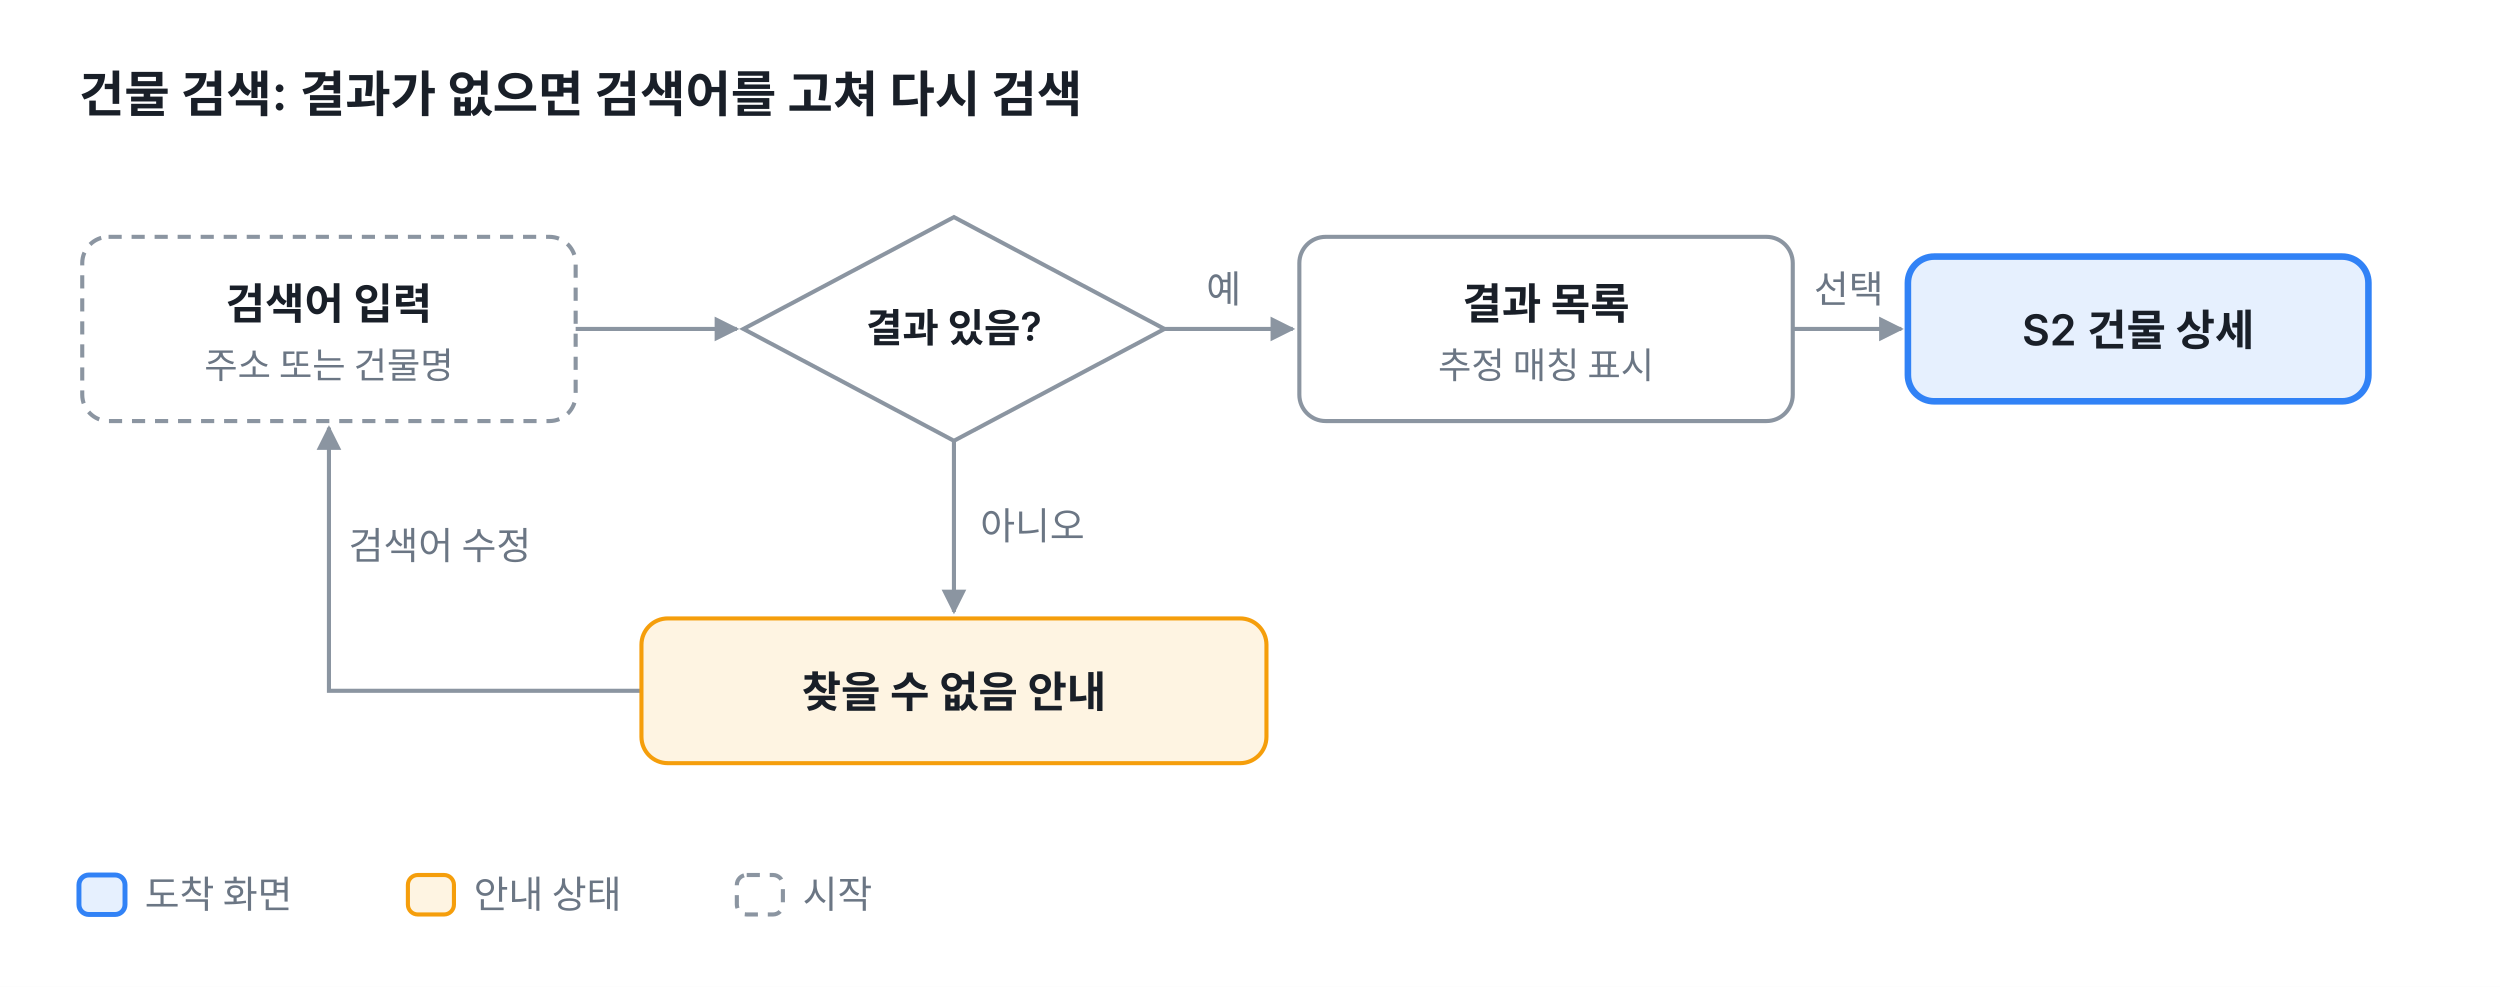
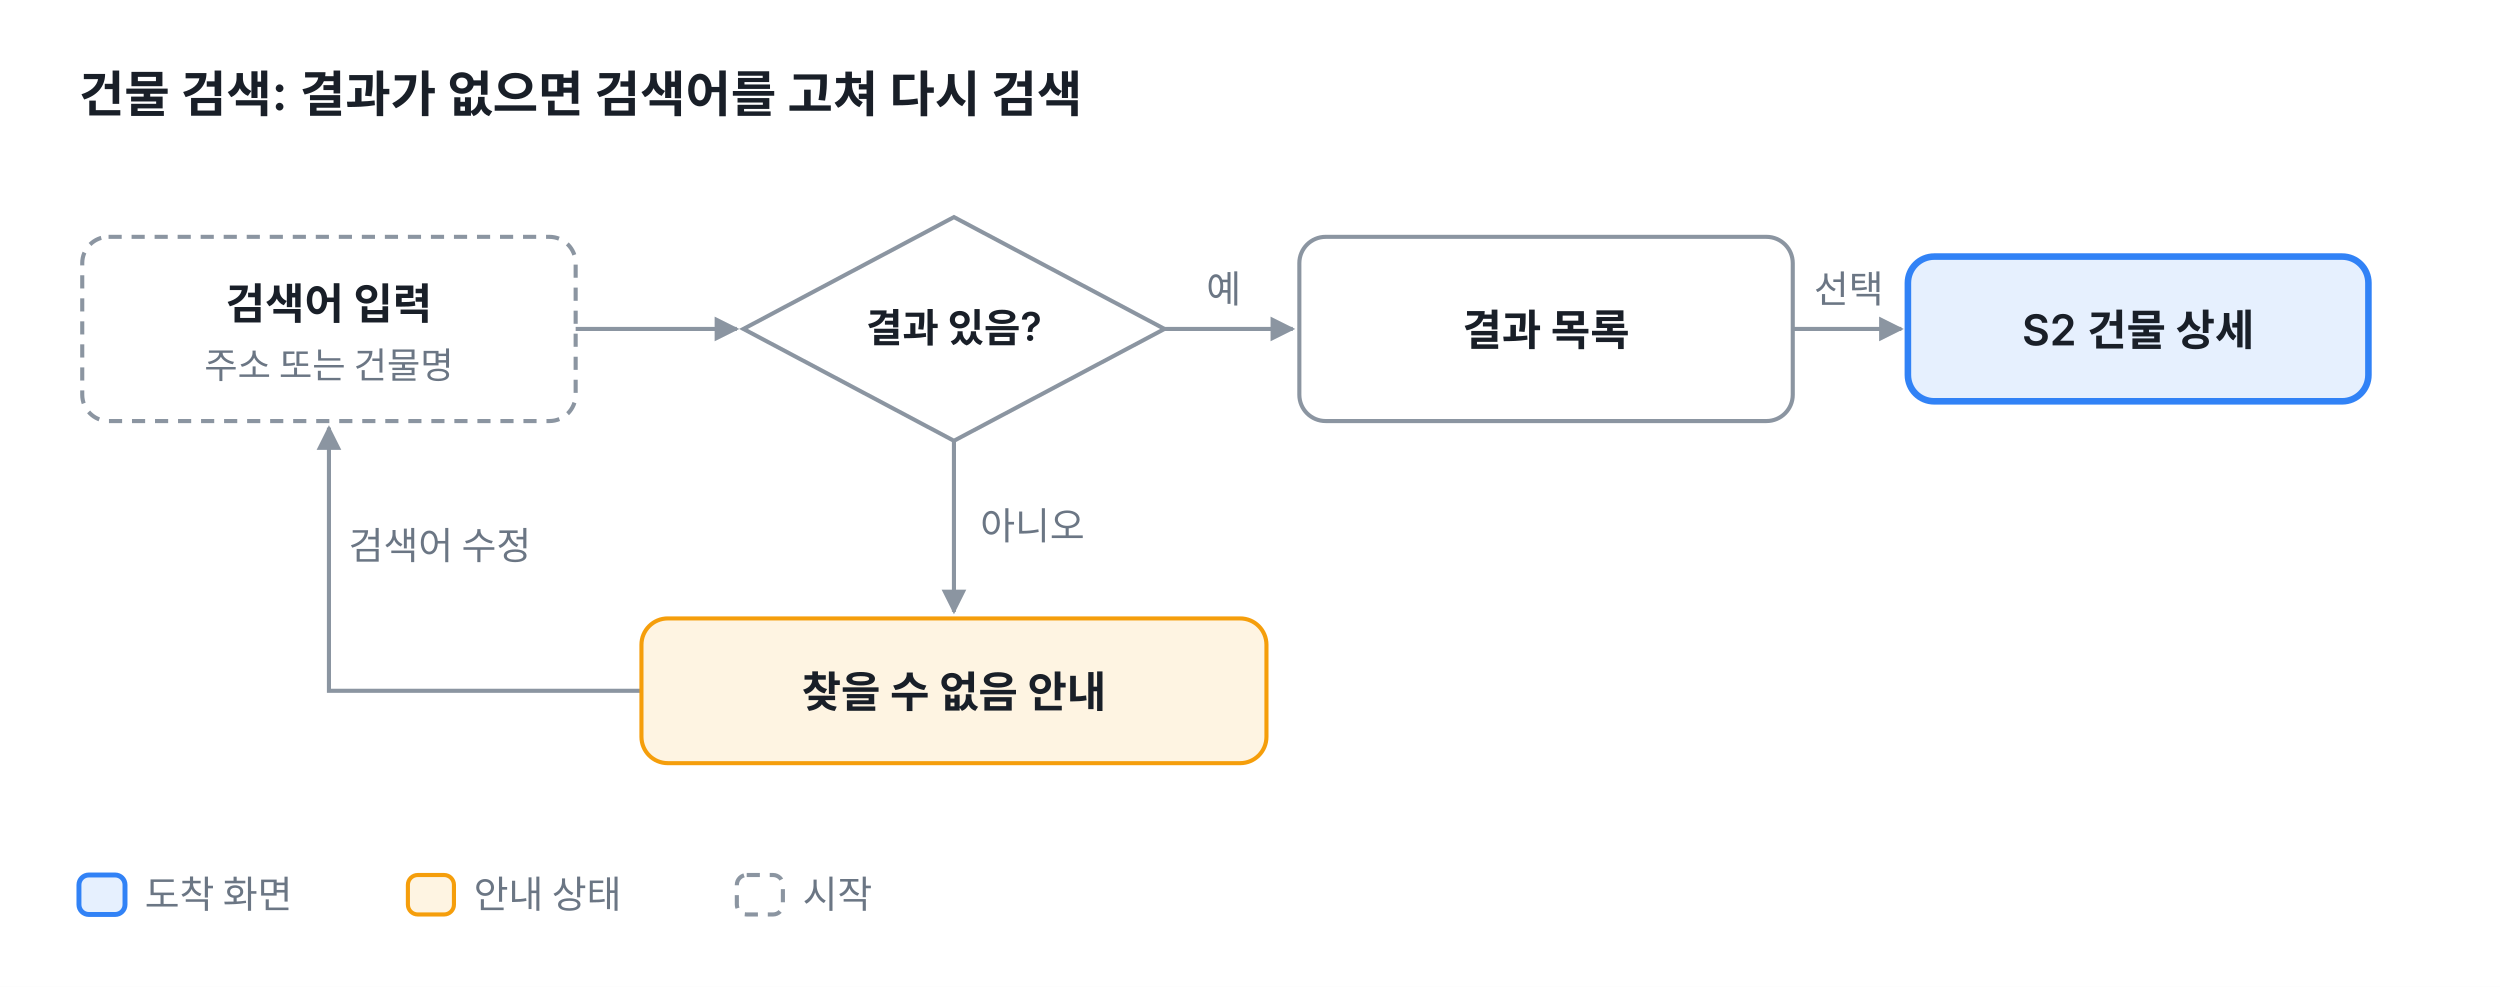
<svg xmlns="http://www.w3.org/2000/svg" font-family="-apple-system, 'Apple SD Gothic Neo', 'Noto Sans KR', sans-serif" viewBox="0 0 760 300" role="img" aria-label="건물 검색: 결과가 없으면 검색어를 고쳐 다시 검색" font-size="13">
  <rect width="100%" height="100%" fill="#ffffff" />
  <defs>
    <marker id="f-arrow" viewBox="0 0 10 10" refX="9" refY="5" markerWidth="6" markerHeight="6" orient="auto-start-reverse">
      <path d="M0 0L10 5L0 10z" fill="#8b95a1" />
    </marker>
  </defs>
  <g fill="none" stroke="#8b95a1" stroke-width="1.25">
    <path d="M175 100H224" marker-end="url(#f-arrow)" />
    <path d="M354 100H393" marker-end="url(#f-arrow)" />
    <path d="M545 100H578" marker-end="url(#f-arrow)" />
    <path d="M290 134V186" marker-end="url(#f-arrow)" />
    <path d="M195 210H100V130" marker-end="url(#f-arrow)" />
  </g>
  <text x="24" y="34" font-size="15" font-weight="600" fill="#191f28">건물 검색: 결과가 없으면 검색어를 고쳐 다시 검색</text>
  <g>
    <rect x="25.0" y="72.0" width="150" height="56" rx="8" fill="none" stroke="#8b95a1" stroke-width="1.25" stroke-dasharray="4 3" />
    <text x="100" y="97" font-size="13" font-weight="600" text-anchor="middle" fill="#191f28">검색어 입력</text>
    <text x="100" y="115" font-size="11" text-anchor="middle" fill="#6b7684">주소 또는 건물명</text>
  </g>
  <g>
    <polygon points="226,100 290,66 354,100 290,134" fill="none" stroke="#8b95a1" stroke-width="1.25" />
    <text x="290" y="104" font-size="12" font-weight="600" text-anchor="middle" fill="#191f28">결과 있음?</text>
  </g>
  <g>
    <rect x="395.0" y="72.0" width="150" height="56" rx="8" fill="none" stroke="#8b95a1" stroke-width="1.25" />
-     <text x="470" y="97" font-size="13" font-weight="600" text-anchor="middle" fill="#191f28">결과 목록</text>
-     <text x="470" y="115" font-size="11" text-anchor="middle" fill="#6b7684">추정 매칭 표시</text>
+     <text x="470" y="105" font-size="13" font-weight="600" text-anchor="middle" fill="#191f28">결과 목록</text>
  </g>
  <g>
    <rect x="580.0" y="78.0" width="140" height="44" rx="8" fill="#3182f6" fill-opacity="0.12" stroke="#3182f6" stroke-width="2" />
    <text x="650" y="105" font-size="13" font-weight="600" text-anchor="middle" fill="#191f28">S2 건물 상세</text>
  </g>
  <g>
    <rect x="195.0" y="188.0" width="190" height="44" rx="8" fill="#f59e0b" fill-opacity="0.12" stroke="#f59e0b" stroke-width="1.25" />
    <text x="290" y="215" font-size="13" font-weight="600" text-anchor="middle" fill="#191f28">찾을 수 없음 안내</text>
  </g>
  <text x="372" y="92" font-size="11.5" text-anchor="middle" fill="#6b7684">예</text>
  <text x="562" y="92" font-size="11.5" text-anchor="middle" fill="#6b7684">선택</text>
  <text x="298" y="164" font-size="11.5" fill="#6b7684">아니오</text>
  <text x="106" y="170" font-size="11.5" fill="#6b7684">검색어 수정</text>
  <rect x="24" y="266" width="14" height="12" rx="3" fill="#3182f6" fill-opacity="0.12" stroke="#3182f6" stroke-width="1.5" />
  <text x="44" y="276" font-size="11.5" fill="#6b7684">도착 화면</text>
  <rect x="124" y="266" width="14" height="12" rx="3" fill="#f59e0b" fill-opacity="0.12" stroke="#f59e0b" stroke-width="1.25" />
  <text x="144" y="276" font-size="11.5" fill="#6b7684">안내 상태</text>
  <rect x="224" y="266" width="14" height="12" rx="3" fill="none" stroke="#8b95a1" stroke-width="1.25" stroke-dasharray="4 3" />
  <text x="244" y="276" font-size="11.5" fill="#6b7684">시작</text>
</svg>
